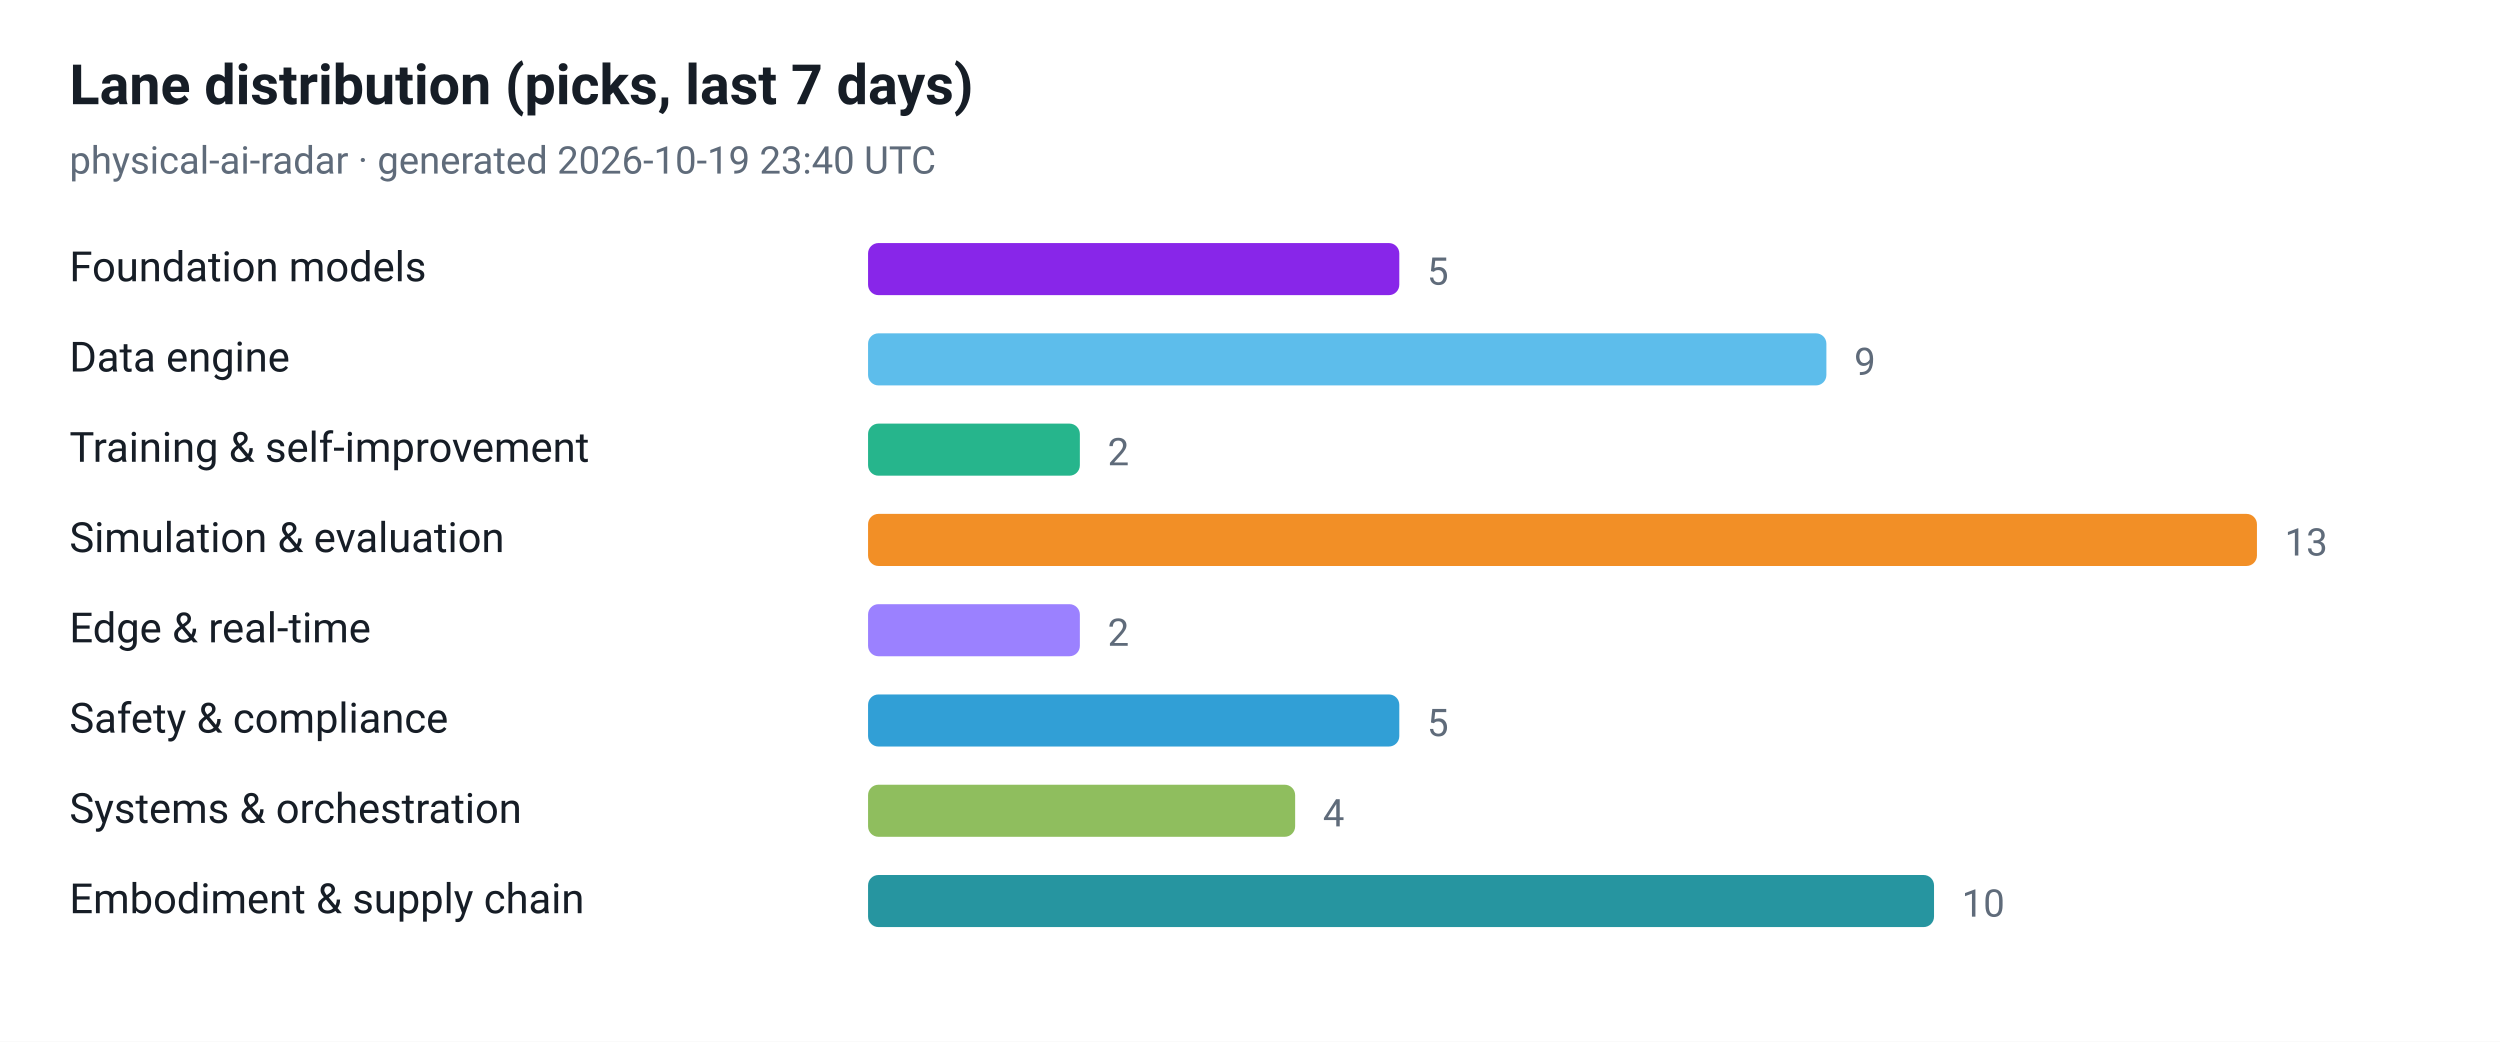
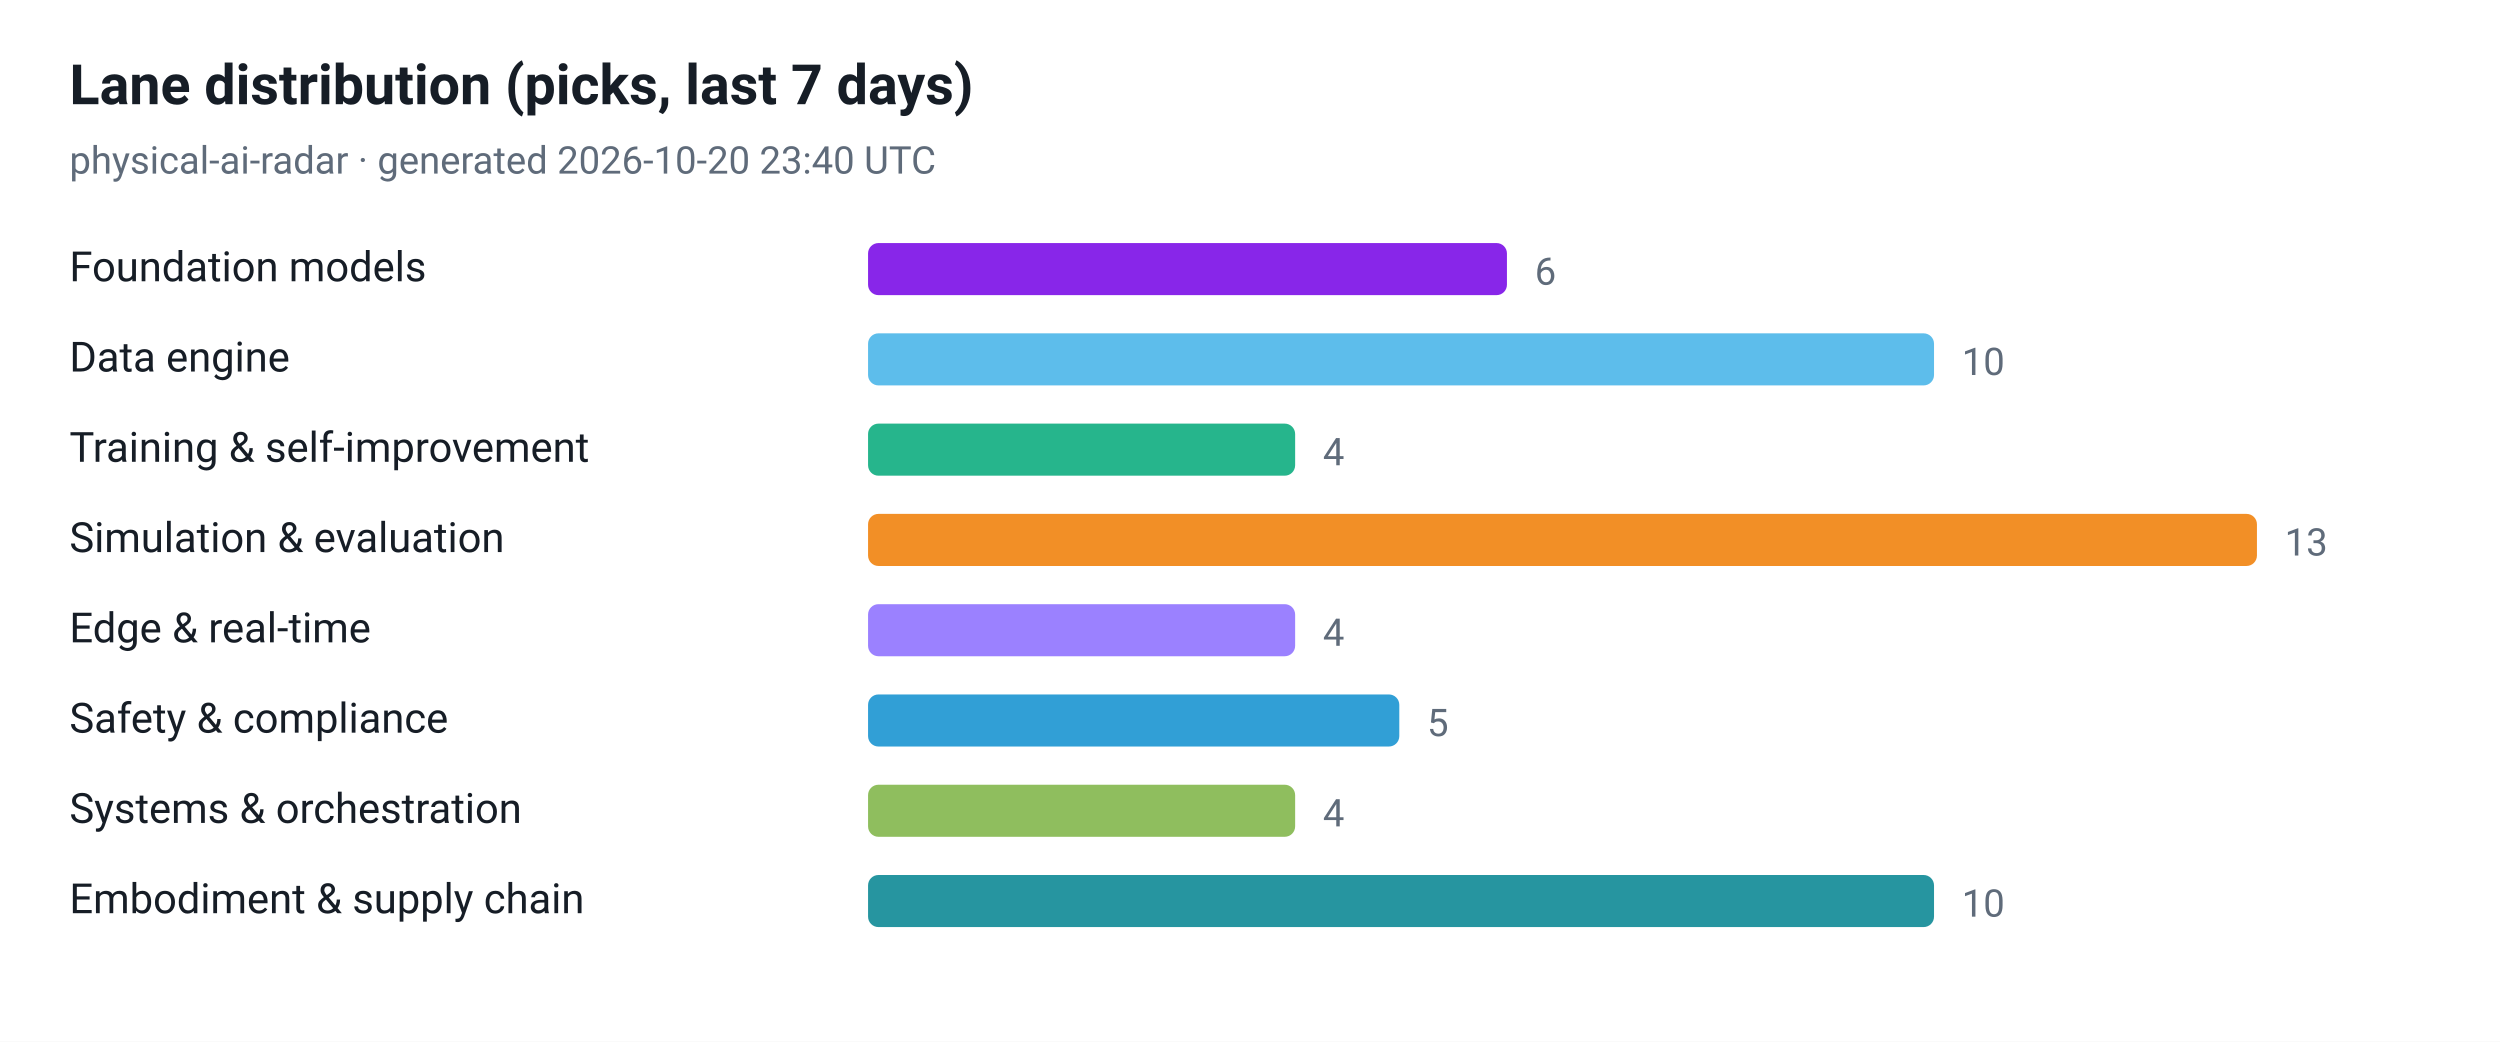
<svg xmlns="http://www.w3.org/2000/svg" viewBox="0 0 720 300" width="720" height="300" role="img" aria-label="Lane distribution (picks, last 7 days)">
  <style>
  .plate { fill: #ffffff }
  .ink { fill: #161d26 }
  .muted { fill: #5f6b7a }
  .grid { stroke: #e3e9ef }
  @media (prefers-color-scheme: dark) {
    .plate { fill: #0d1117 }
    .ink { fill: #e6edf3 }
    .muted { fill: #8b949e }
    .grid { stroke: #30363d }
  }
</style>
  <rect class="plate" width="720" height="300" />
  <text x="20" y="30" font-family="ui-sans-serif, -apple-system, 'Segoe UI', Roboto, Helvetica, Arial, sans-serif" font-size="16" font-weight="700" class="ink">Lane distribution (picks, last 7 days)</text>
-   <text x="20" y="50" font-family="ui-sans-serif, -apple-system, 'Segoe UI', Roboto, Helvetica, Arial, sans-serif" font-size="11" class="muted">physical-ai-radar · generated 2026-10-19 23:40 UTC</text>
+   <text x="20" y="50" font-family="ui-sans-serif, -apple-system, 'Segoe UI', Roboto, Helvetica, Arial, sans-serif" font-size="11" class="muted">physical-ai-radar · generated 2026-10-20 23:40 UTC</text>
  <text x="20" y="81" font-family="ui-sans-serif, -apple-system, 'Segoe UI', Roboto, Helvetica, Arial, sans-serif" font-size="12" class="ink">Foundation models</text>
-   <rect x="250" y="70" width="153" height="15" rx="3" fill="#7300e5" fill-opacity="0.85" />
-   <text x="411" y="82" font-family="ui-sans-serif, -apple-system, 'Segoe UI', Roboto, Helvetica, Arial, sans-serif" font-size="11" class="muted">5</text>
+   <rect x="250" y="70" width="184" height="15" rx="3" fill="#7300e5" fill-opacity="0.85" />
+   <text x="442" y="82" font-family="ui-sans-serif, -apple-system, 'Segoe UI', Roboto, Helvetica, Arial, sans-serif" font-size="11" class="muted">6</text>
  <text x="20" y="107" font-family="ui-sans-serif, -apple-system, 'Segoe UI', Roboto, Helvetica, Arial, sans-serif" font-size="12" class="ink">Data engine</text>
-   <rect x="250" y="96" width="276" height="15" rx="3" fill="#41b1e8" fill-opacity="0.85" />
-   <text x="534" y="108" font-family="ui-sans-serif, -apple-system, 'Segoe UI', Roboto, Helvetica, Arial, sans-serif" font-size="11" class="muted">9</text>
+   <rect x="250" y="96" width="307" height="15" rx="3" fill="#41b1e8" fill-opacity="0.85" />
+   <text x="565" y="108" font-family="ui-sans-serif, -apple-system, 'Segoe UI', Roboto, Helvetica, Arial, sans-serif" font-size="11" class="muted">10</text>
  <text x="20" y="133" font-family="ui-sans-serif, -apple-system, 'Segoe UI', Roboto, Helvetica, Arial, sans-serif" font-size="12" class="ink">Training &amp; self-improvement</text>
-   <rect x="250" y="122" width="61" height="15" rx="3" fill="#00a878" fill-opacity="0.85" />
-   <text x="319" y="134" font-family="ui-sans-serif, -apple-system, 'Segoe UI', Roboto, Helvetica, Arial, sans-serif" font-size="11" class="muted">2</text>
+   <rect x="250" y="122" width="123" height="15" rx="3" fill="#00a878" fill-opacity="0.85" />
+   <text x="381" y="134" font-family="ui-sans-serif, -apple-system, 'Segoe UI', Roboto, Helvetica, Arial, sans-serif" font-size="11" class="muted">4</text>
  <text x="20" y="159" font-family="ui-sans-serif, -apple-system, 'Segoe UI', Roboto, Helvetica, Arial, sans-serif" font-size="12" class="ink">Simulation &amp; evaluation</text>
  <rect x="250" y="148" width="400" height="15" rx="3" fill="#f07c00" fill-opacity="0.85" />
  <text x="658" y="160" font-family="ui-sans-serif, -apple-system, 'Segoe UI', Roboto, Helvetica, Arial, sans-serif" font-size="11" class="muted">13</text>
  <text x="20" y="185" font-family="ui-sans-serif, -apple-system, 'Segoe UI', Roboto, Helvetica, Arial, sans-serif" font-size="12" class="ink">Edge &amp; real-time</text>
-   <rect x="250" y="174" width="61" height="15" rx="3" fill="#8a6bff" fill-opacity="0.85" />
-   <text x="319" y="186" font-family="ui-sans-serif, -apple-system, 'Segoe UI', Roboto, Helvetica, Arial, sans-serif" font-size="11" class="muted">2</text>
+   <rect x="250" y="174" width="123" height="15" rx="3" fill="#8a6bff" fill-opacity="0.85" />
+   <text x="381" y="186" font-family="ui-sans-serif, -apple-system, 'Segoe UI', Roboto, Helvetica, Arial, sans-serif" font-size="11" class="muted">4</text>
  <text x="20" y="211" font-family="ui-sans-serif, -apple-system, 'Segoe UI', Roboto, Helvetica, Arial, sans-serif" font-size="12" class="ink">Safety &amp; compliance</text>
  <rect x="250" y="200" width="153" height="15" rx="3" fill="#0d8ecf" fill-opacity="0.85" />
  <text x="411" y="212" font-family="ui-sans-serif, -apple-system, 'Segoe UI', Roboto, Helvetica, Arial, sans-serif" font-size="11" class="muted">5</text>
  <text x="20" y="237" font-family="ui-sans-serif, -apple-system, 'Segoe UI', Roboto, Helvetica, Arial, sans-serif" font-size="12" class="ink">Systems &amp; orchestration</text>
  <rect x="250" y="226" width="123" height="15" rx="3" fill="#7cb342" fill-opacity="0.85" />
  <text x="381" y="238" font-family="ui-sans-serif, -apple-system, 'Segoe UI', Roboto, Helvetica, Arial, sans-serif" font-size="11" class="muted">4</text>
  <text x="20" y="263" font-family="ui-sans-serif, -apple-system, 'Segoe UI', Roboto, Helvetica, Arial, sans-serif" font-size="12" class="ink">Embodiment &amp; supply chain</text>
  <rect x="250" y="252" width="307" height="15" rx="3" fill="#00838f" fill-opacity="0.85" />
  <text x="565" y="264" font-family="ui-sans-serif, -apple-system, 'Segoe UI', Roboto, Helvetica, Arial, sans-serif" font-size="11" class="muted">10</text>
</svg>
